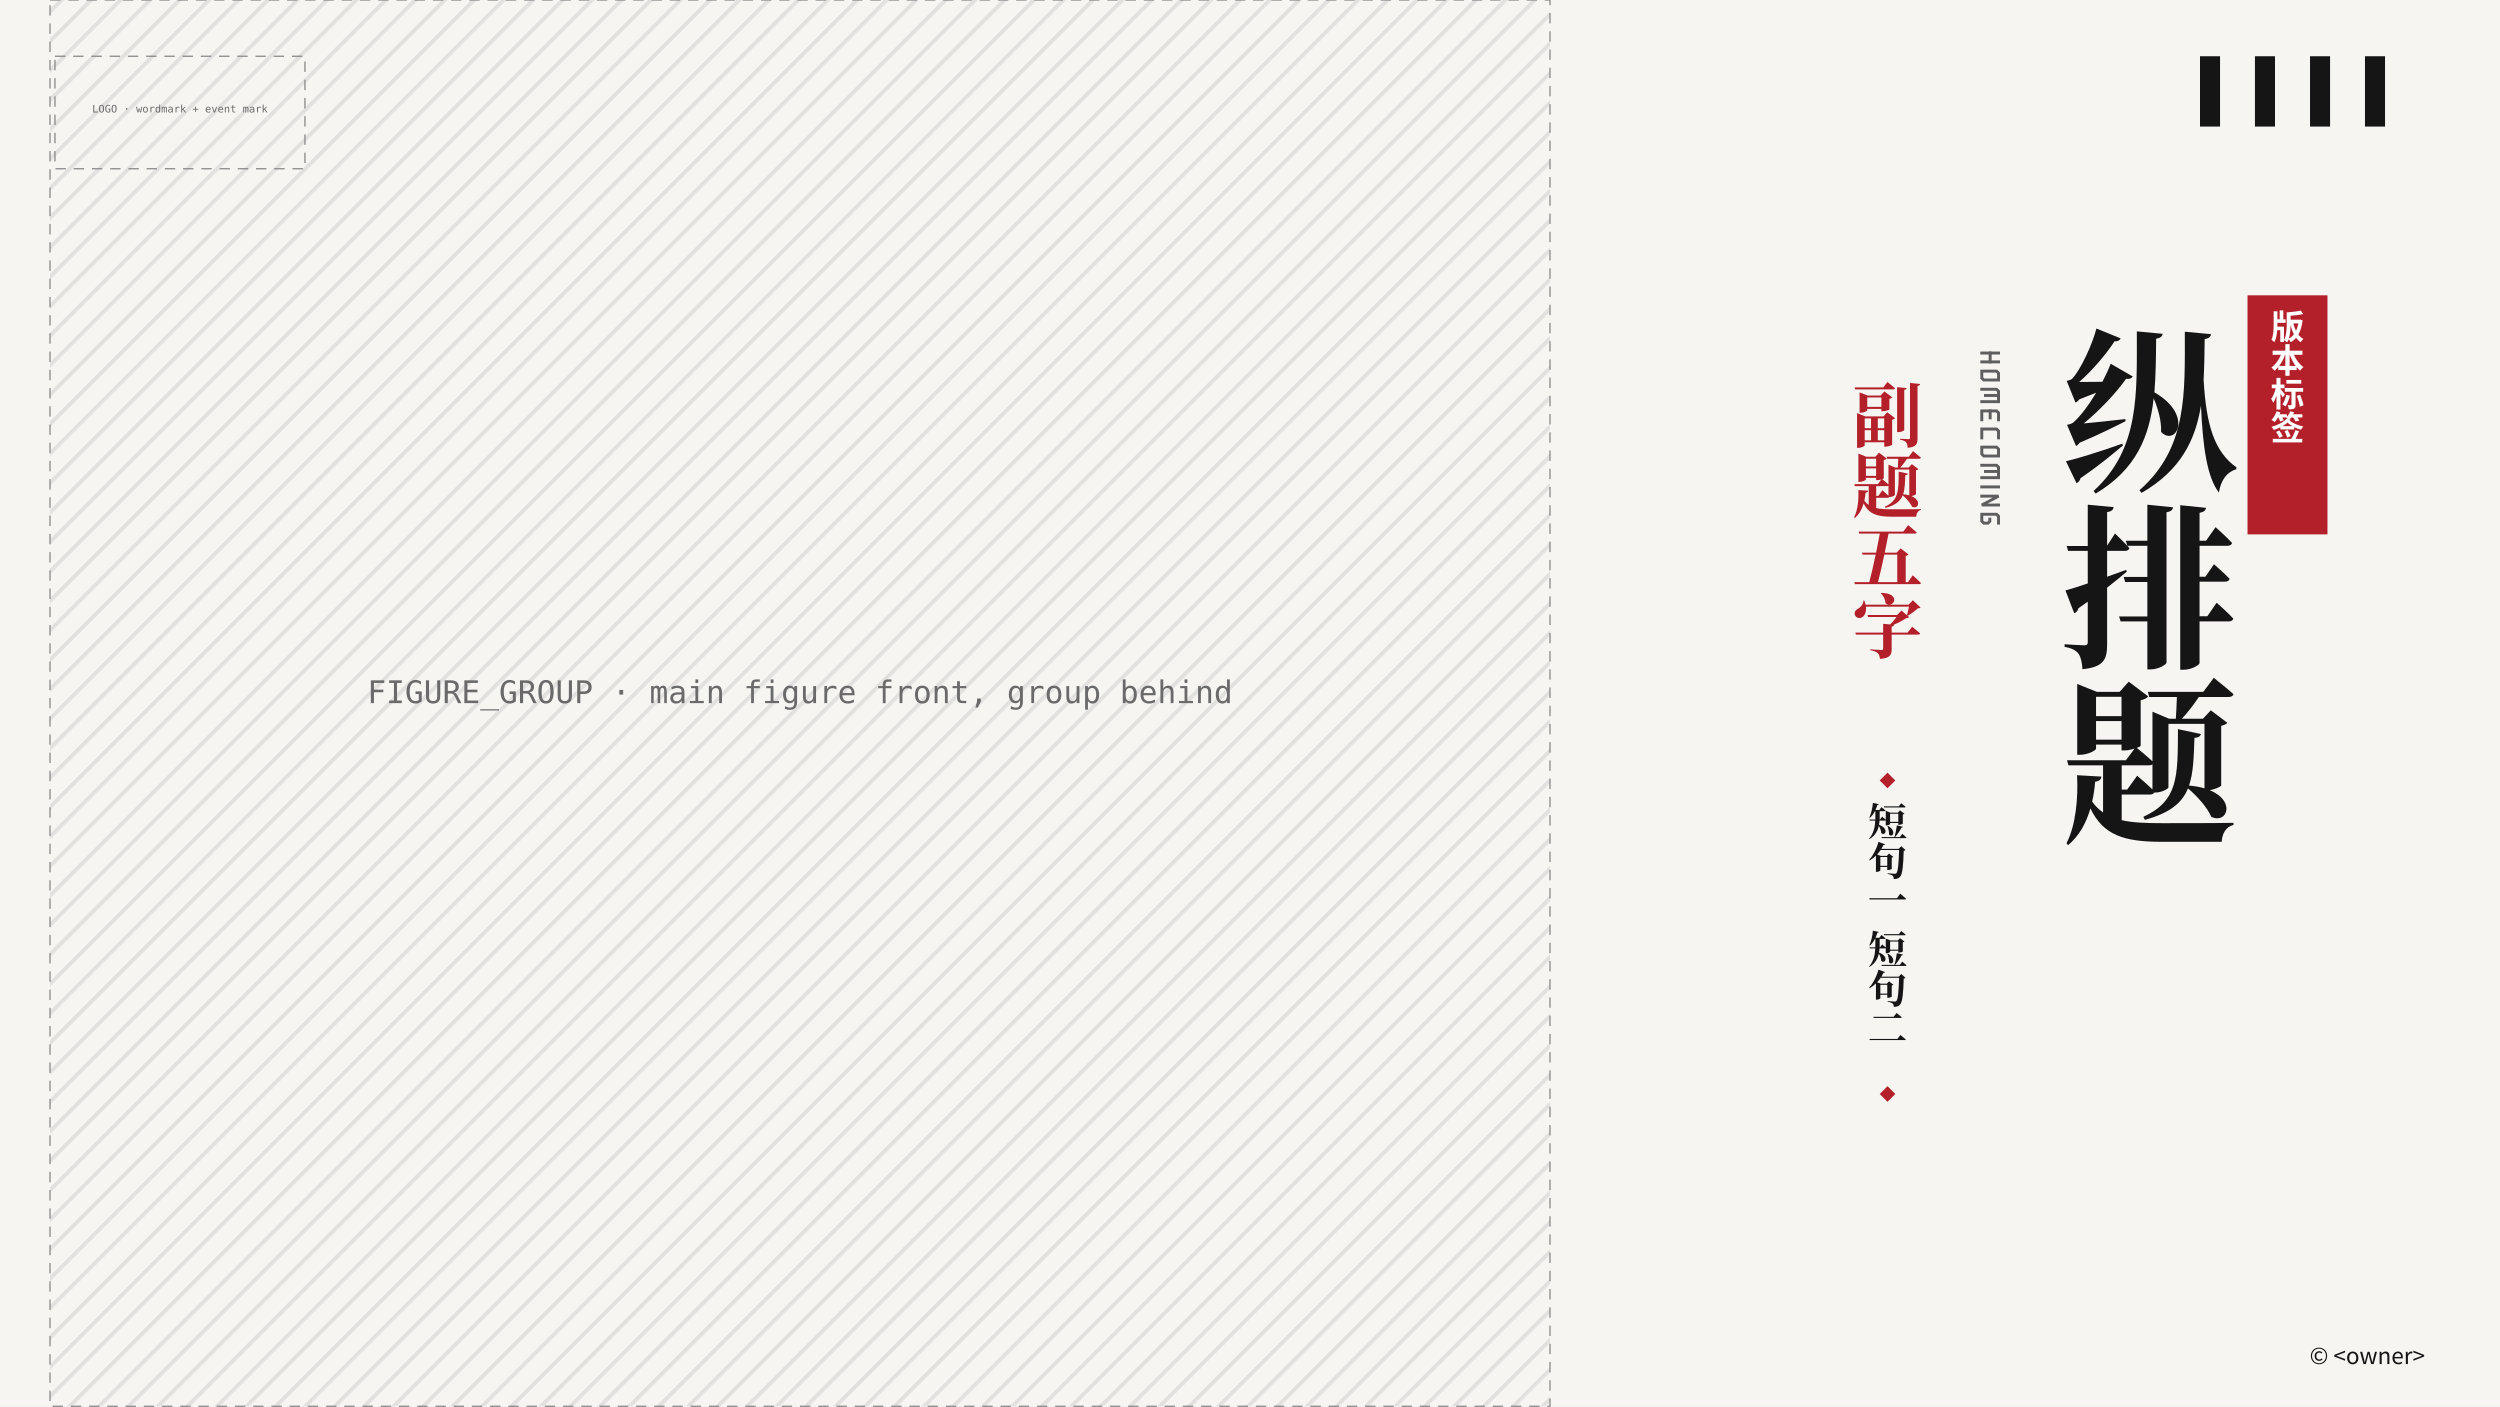
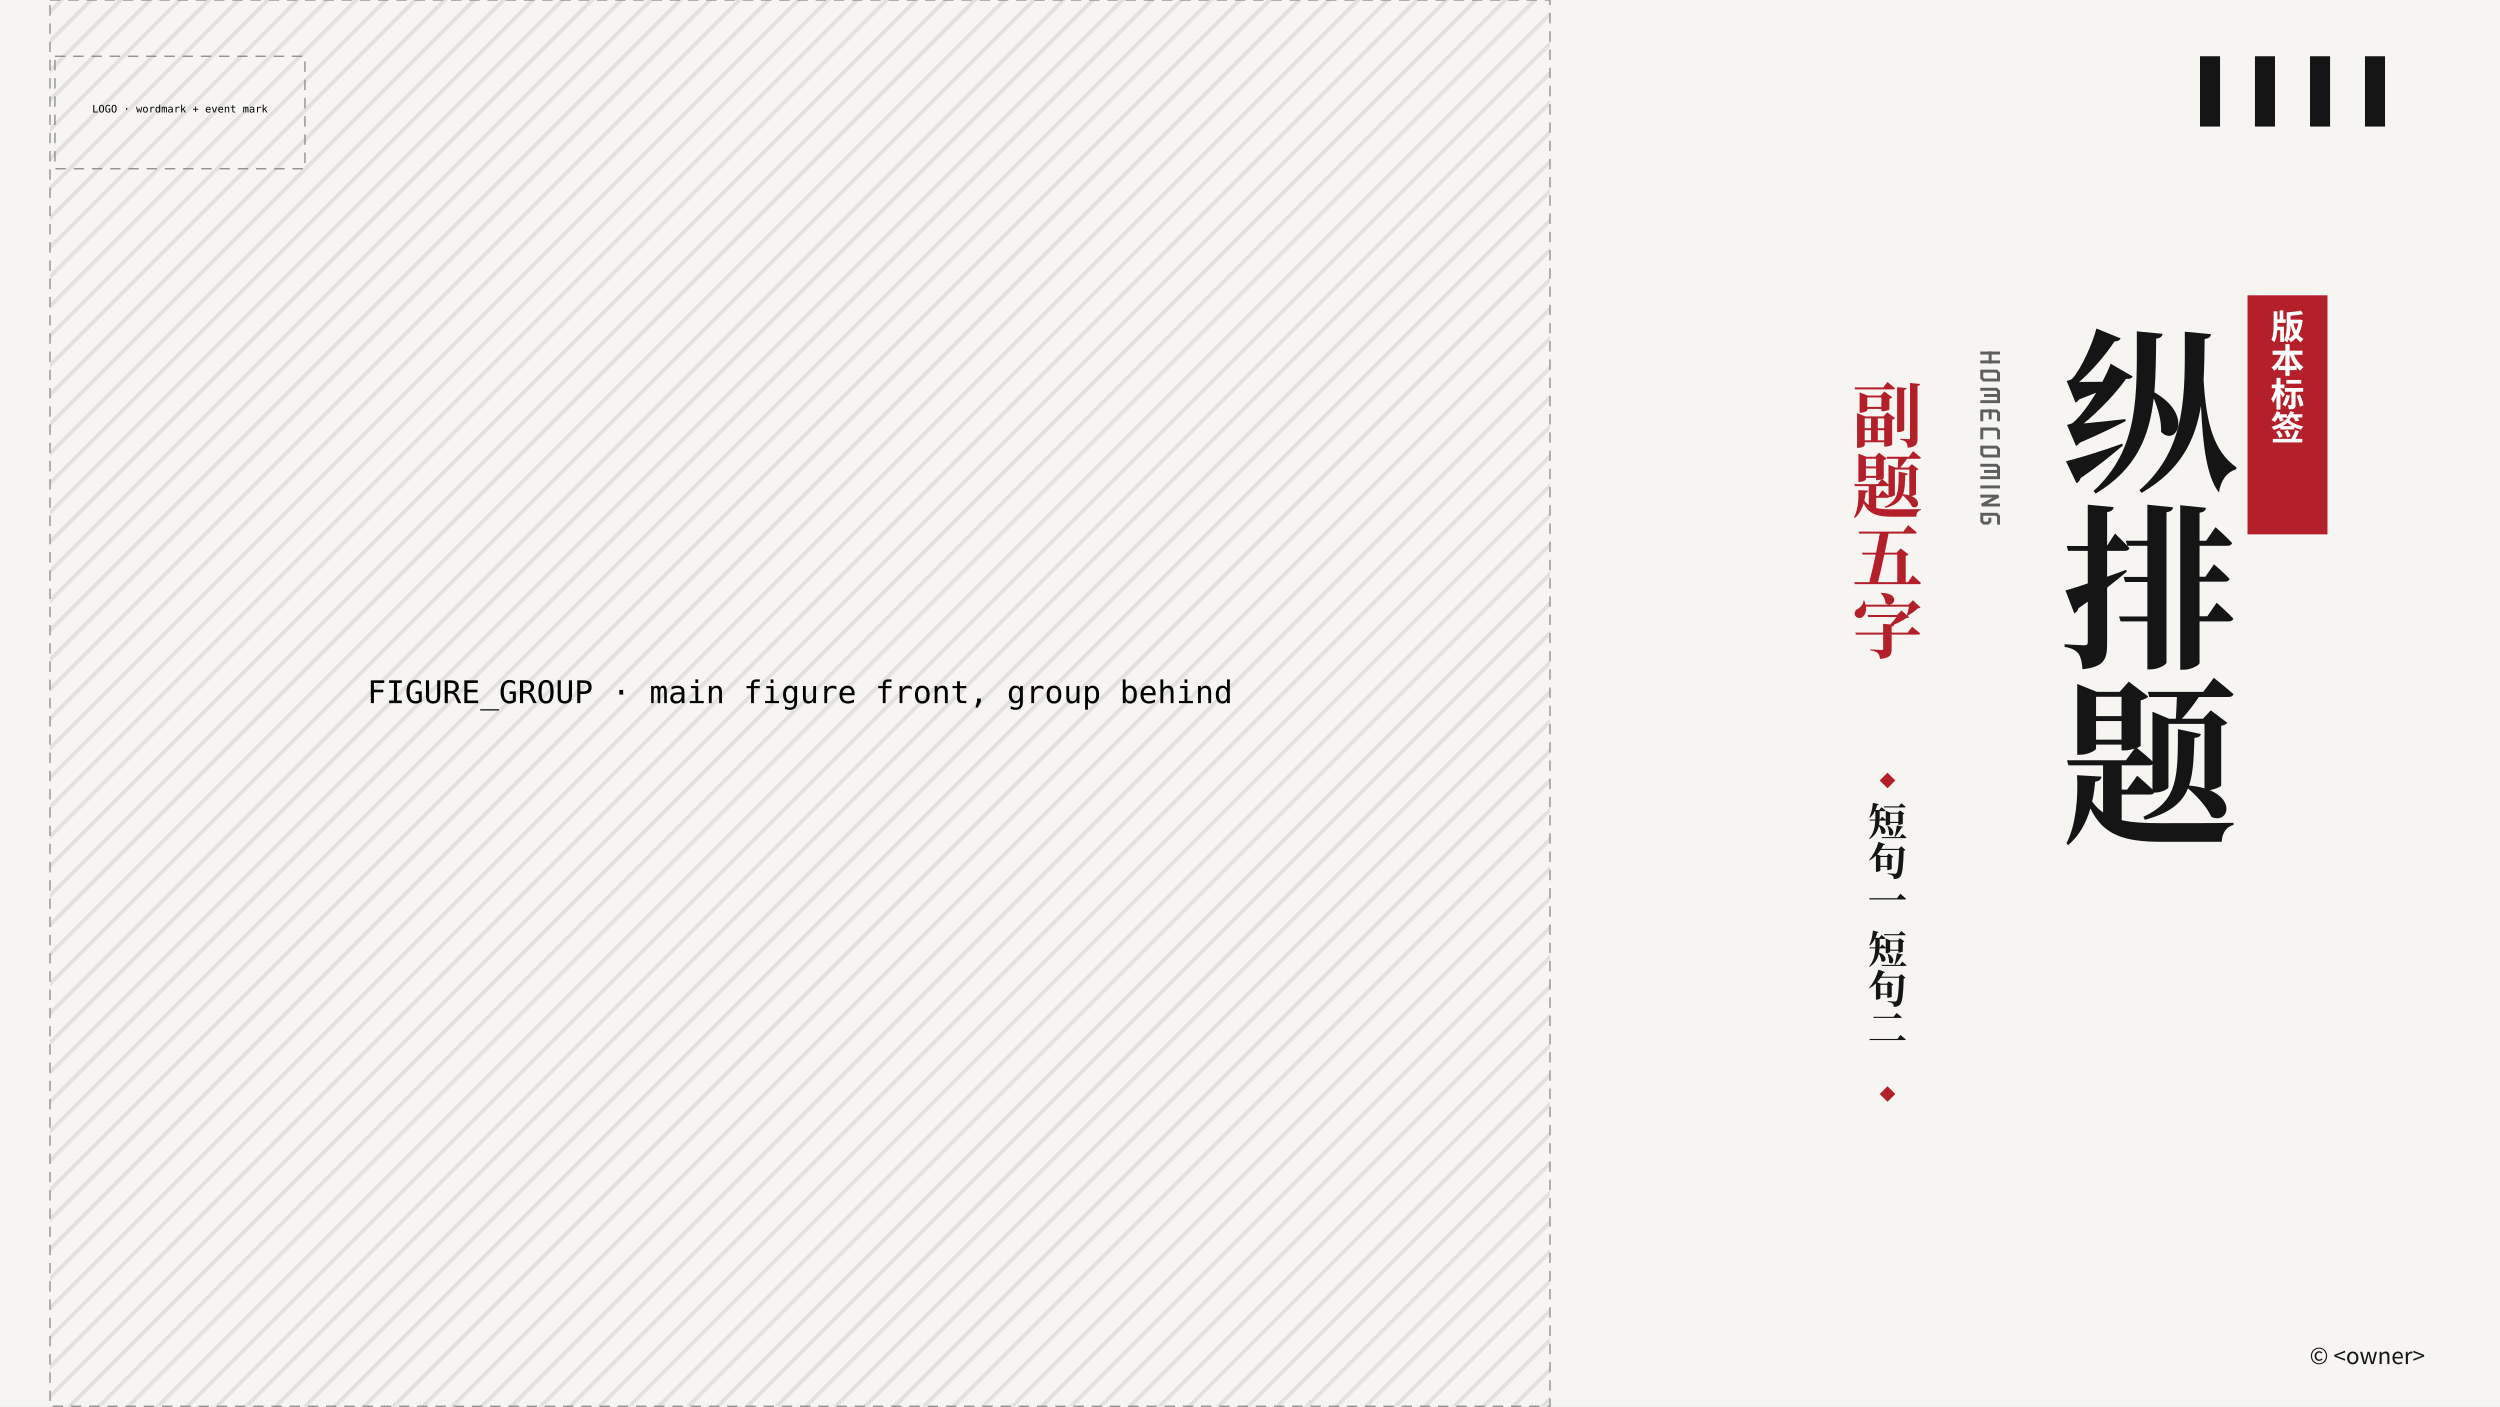
<svg xmlns="http://www.w3.org/2000/svg" width="1920" height="1080" viewBox="0 0 1920 1080" data-template="kv.vertical-title-column">
  <defs>
    <pattern id="hatch-f6f5f2" width="16" height="16" patternUnits="userSpaceOnUse" patternTransform="rotate(45)">
      <rect width="16" height="16" fill="#F6F5F2" />
      <line x1="0" y1="0" x2="0" y2="16" stroke="#E2E1DF" stroke-width="6" />
    </pattern>
    <linearGradient id="scrimB" x1="0" y1="0" x2="0" y2="1">
      <stop offset="0" stop-color="#000" stop-opacity="0" />
      <stop offset="1" stop-color="#000" stop-opacity="0.72" />
    </linearGradient>
    <linearGradient id="fadeW" x1="0" y1="0" x2="0" y2="1">
      <stop offset="0" stop-color="#fff" stop-opacity="0" />
      <stop offset="1" stop-color="#fff" stop-opacity="1" />
    </linearGradient>
  </defs>
  <rect x="0.0" y="0.0" width="1920.0" height="1080.0" fill="#F6F5F2" data-role="bg" />
  <g data-slot="figure_group" data-kind="image" data-box="38.4,0.0,1152.0,1080.0" data-ground="#F6F5F2">
    <rect x="38.4" y="0.0" width="1152.0" height="1080.0" fill="url(#hatch-f6f5f2)" stroke="#8A8A8A" stroke-dasharray="8 6" />
-     <text x="614.4" y="540.0" text-anchor="middle" font-family="monospace" font-size="24" fill="#6A6A6A">FIGURE_GROUP · main figure front, group behind</text>
+     <text x="614.4" y="540.0" text-anchor="middle" font-family="monospace" font-size="24" fill="#000000">FIGURE_GROUP · main figure front, group behind</text>
  </g>
  <g data-slot="logo" data-kind="image" data-box="42.2,43.2,192.0,86.4" data-ground="#F6F5F2">
    <rect x="42.2" y="43.2" width="192.0" height="86.4" fill="url(#hatch-f6f5f2)" stroke="#8A8A8A" stroke-dasharray="8 6" />
-     <text x="138.2" y="86.4" text-anchor="middle" font-family="monospace" font-size="8" fill="#6A6A6A">LOGO · wordmark + event mark</text>
+     <text x="138.2" y="86.4" text-anchor="middle" font-family="monospace" font-size="8" fill="#000000">LOGO · wordmark + event mark</text>
  </g>
  <text data-slot="title_vertical" data-kind="text" data-max-chars="4" data-title="1" data-size-param="char_h" data-box="1570.2,234.9,162.0,564.3" x="1651.2" y="248.4" font-family="'Source Han Serif SC','Noto Serif CJK SC','Noto Serif SC',serif" font-weight="900" font-size="135.0" fill="#151515" data-role="ink" text-anchor="start" data-font-role="serif" writing-mode="vertical-rl" text-orientation="upright">纵排题</text>
  <rect x="1726.1" y="226.8" width="61.4" height="183.6" fill="#B3202A" data-role="accent" data-slot="tag_plate" data-kind="shape" />
  <text data-slot="tag_vertical" data-kind="text" data-max-chars="6" data-box="1726.1,226.8,61.4,183.6" x="1756.8" y="237.6" font-family="'Source Han Sans SC','Noto Sans CJK SC','Noto Sans SC',sans-serif" font-weight="700" font-size="25.9" fill="#FFFFFF" data-role="ink_on_accent" text-anchor="start" data-font-role="sans" writing-mode="vertical-rl" text-orientation="upright">版本标签</text>
  <text data-slot="sub_vertical" data-kind="text" data-max-chars="5" data-title="1" data-box="1417.2,286.2,64.8,302.4" x="1449.6" y="291.6" font-family="'Source Han Serif SC','Noto Serif CJK SC','Noto Serif SC',serif" font-weight="900" font-size="54.0" fill="#B3202A" data-role="accent" text-anchor="start" data-font-role="serif" writing-mode="vertical-rl" text-orientation="upright">副题五字</text>
  <text data-slot="line_vertical" data-kind="text" data-max-chars="10" data-box="1431.5,610.2,36.3,356.4" x="1449.6" y="615.6" font-family="'Source Han Serif SC','Noto Serif CJK SC','Noto Serif SC',serif" font-weight="600" font-size="30.2" fill="#151515" data-role="ink" text-anchor="start" data-font-role="serif" writing-mode="vertical-rl" text-orientation="upright">短句一 短句二</text>
  <g data-slot="latin_vertical" data-kind="lettering" data-max-chars="14" data-box="1517.9,268.0,21.2,324.0" data-role="ink2" data-cap="15.1" transform="translate(1536.0,270.0) rotate(90)">
    <g class="lettering" transform="translate(-1.06,0.00)" fill="#5E5E5E" data-text="HOMECOMING" data-lettering="chamfer=0.1 chamfer_mode=diag sidebearing=0.07 slant=0 stencil=0 stroke=0.15 tracking=180 width=0.6">
      <path d="M1.06,0.00 L1.06,15.12 L3.33,15.12 L3.33,0.00 Z" fill-rule="nonzero" />
      <path d="M7.86,0.00 L7.86,15.12 L10.13,15.12 L10.13,0.00 Z" fill-rule="nonzero" />
      <path d="M1.06,8.69 L10.13,8.69 L10.13,6.43 L1.06,6.43 Z" fill-rule="nonzero" />
      <path d="M17.24,3.12 L18.08,2.27 L21.77,2.27 L21.77,12.00 L20.93,12.85 L17.24,12.85 Z M14.97,2.18 L17.15,0.00 L24.04,0.00 L24.04,12.94 L21.86,15.12 L14.97,15.12 Z" fill-rule="evenodd" />
      <path d="M31.15,15.12 L31.15,3.12 L31.99,2.27 L38.40,2.27 L38.40,15.12 L40.67,15.12 L40.67,0.00 L31.06,0.00 L28.88,2.18 L28.88,15.12 Z" fill-rule="nonzero" />
      <path d="M33.64,0.00 L33.64,12.29 L35.91,12.29 L35.91,0.00 Z" fill-rule="nonzero" />
      <path d="M54.58,0.00 L47.69,0.00 L45.51,2.18 L45.51,15.12 L54.58,15.12 L54.58,12.85 L47.78,12.85 L47.78,3.12 L48.63,2.27 L54.58,2.27 Z" fill-rule="nonzero" />
      <path d="M45.51,8.69 L53.09,8.69 L53.09,6.43 L45.51,6.43 Z" fill-rule="nonzero" />
      <path d="M68.49,0.00 L61.60,0.00 L59.42,2.18 L59.42,15.12 L68.49,15.12 L68.49,12.85 L61.69,12.85 L61.69,3.12 L62.54,2.27 L68.49,2.27 Z" fill-rule="nonzero" />
      <path d="M75.60,3.12 L76.45,2.27 L80.14,2.27 L80.14,12.00 L79.29,12.85 L75.60,12.85 Z M73.33,2.18 L75.51,0.00 L82.40,0.00 L82.40,12.94 L80.23,15.12 L73.33,15.12 Z" fill-rule="evenodd" />
      <path d="M89.51,15.12 L89.51,3.12 L90.36,2.27 L96.77,2.27 L96.77,15.12 L99.04,15.12 L99.04,0.00 L89.42,0.00 L87.24,2.18 L87.24,15.12 Z" fill-rule="nonzero" />
      <path d="M92.01,0.00 L92.01,12.29 L94.27,12.29 L94.27,0.00 Z" fill-rule="nonzero" />
      <path d="M103.87,0.00 L103.87,15.12 L106.14,15.12 L106.14,0.00 Z" fill-rule="nonzero" />
      <path d="M113.25,15.12 L113.21,5.54 L117.92,14.52 L120.05,13.99 L120.05,0.00 L117.78,0.00 L117.83,9.58 L113.12,0.60 L110.98,1.13 L110.98,15.12 Z" fill-rule="nonzero" />
      <path d="M133.96,0.00 L127.07,0.00 L124.89,2.18 L124.89,15.12 L131.79,15.12 L133.96,12.94 L133.96,8.73 L131.92,6.68 L128.63,6.68 L128.63,8.95 L130.98,8.95 L131.70,9.66 L131.70,12.00 L130.85,12.85 L127.16,12.85 L127.16,3.12 L128.01,2.27 L133.96,2.27 Z" fill-rule="nonzero" />
    </g>
  </g>
  <polygon points="1443.6,599.4 1449.6,593.4 1455.6,599.4 1449.6,605.4" fill="#B3202A" data-role="accent" />
  <polygon points="1443.6,840.2 1449.6,834.2 1455.6,840.2 1449.6,846.2" fill="#B3202A" data-role="accent" />
  <rect x="1689.6" y="43.2" width="15.4" height="54.0" fill="#151515" data-role="ink" data-slot="tick_block_0" data-kind="shape" />
  <rect x="1731.8" y="43.2" width="15.4" height="54.0" fill="#151515" data-role="ink" data-slot="tick_block_1" data-kind="shape" />
  <rect x="1774.1" y="43.2" width="15.4" height="54.0" fill="#151515" data-role="ink" data-slot="tick_block_2" data-kind="shape" />
  <rect x="1816.3" y="43.2" width="15.4" height="54.0" fill="#151515" data-role="ink" data-slot="tick_block_3" data-kind="shape" />
  <text data-slot="copyright" data-kind="text" data-max-chars="30" data-box="1344.0,1030.3,518.4,21.6" x="1862.4" y="1047.6" font-family="'Source Han Sans SC','Noto Sans CJK SC','Noto Sans SC',sans-serif" font-weight="500" font-size="17.3" fill="#151515" data-role="ink" text-anchor="end" data-font-role="sans">© &lt;owner&gt;</text>
  <g id="guides" display="none">
    <rect x="1401.6" y="216.0" width="422.4" height="604.8" fill="none" stroke="#00A0FF" stroke-width="2" stroke-dasharray="10 6" />
    <text x="1407.6" y="234.0" font-family="monospace" font-size="14" fill="#00A0FF">title stack, read right to left</text>
    <rect x="38.4" y="0.0" width="1152.0" height="1080.0" fill="none" stroke="#FF8A00" stroke-width="2" stroke-dasharray="10 6" />
    <text x="44.4" y="18.0" font-family="monospace" font-size="14" fill="#FF8A00">figure (keep titles out)</text>
  </g>
</svg>
